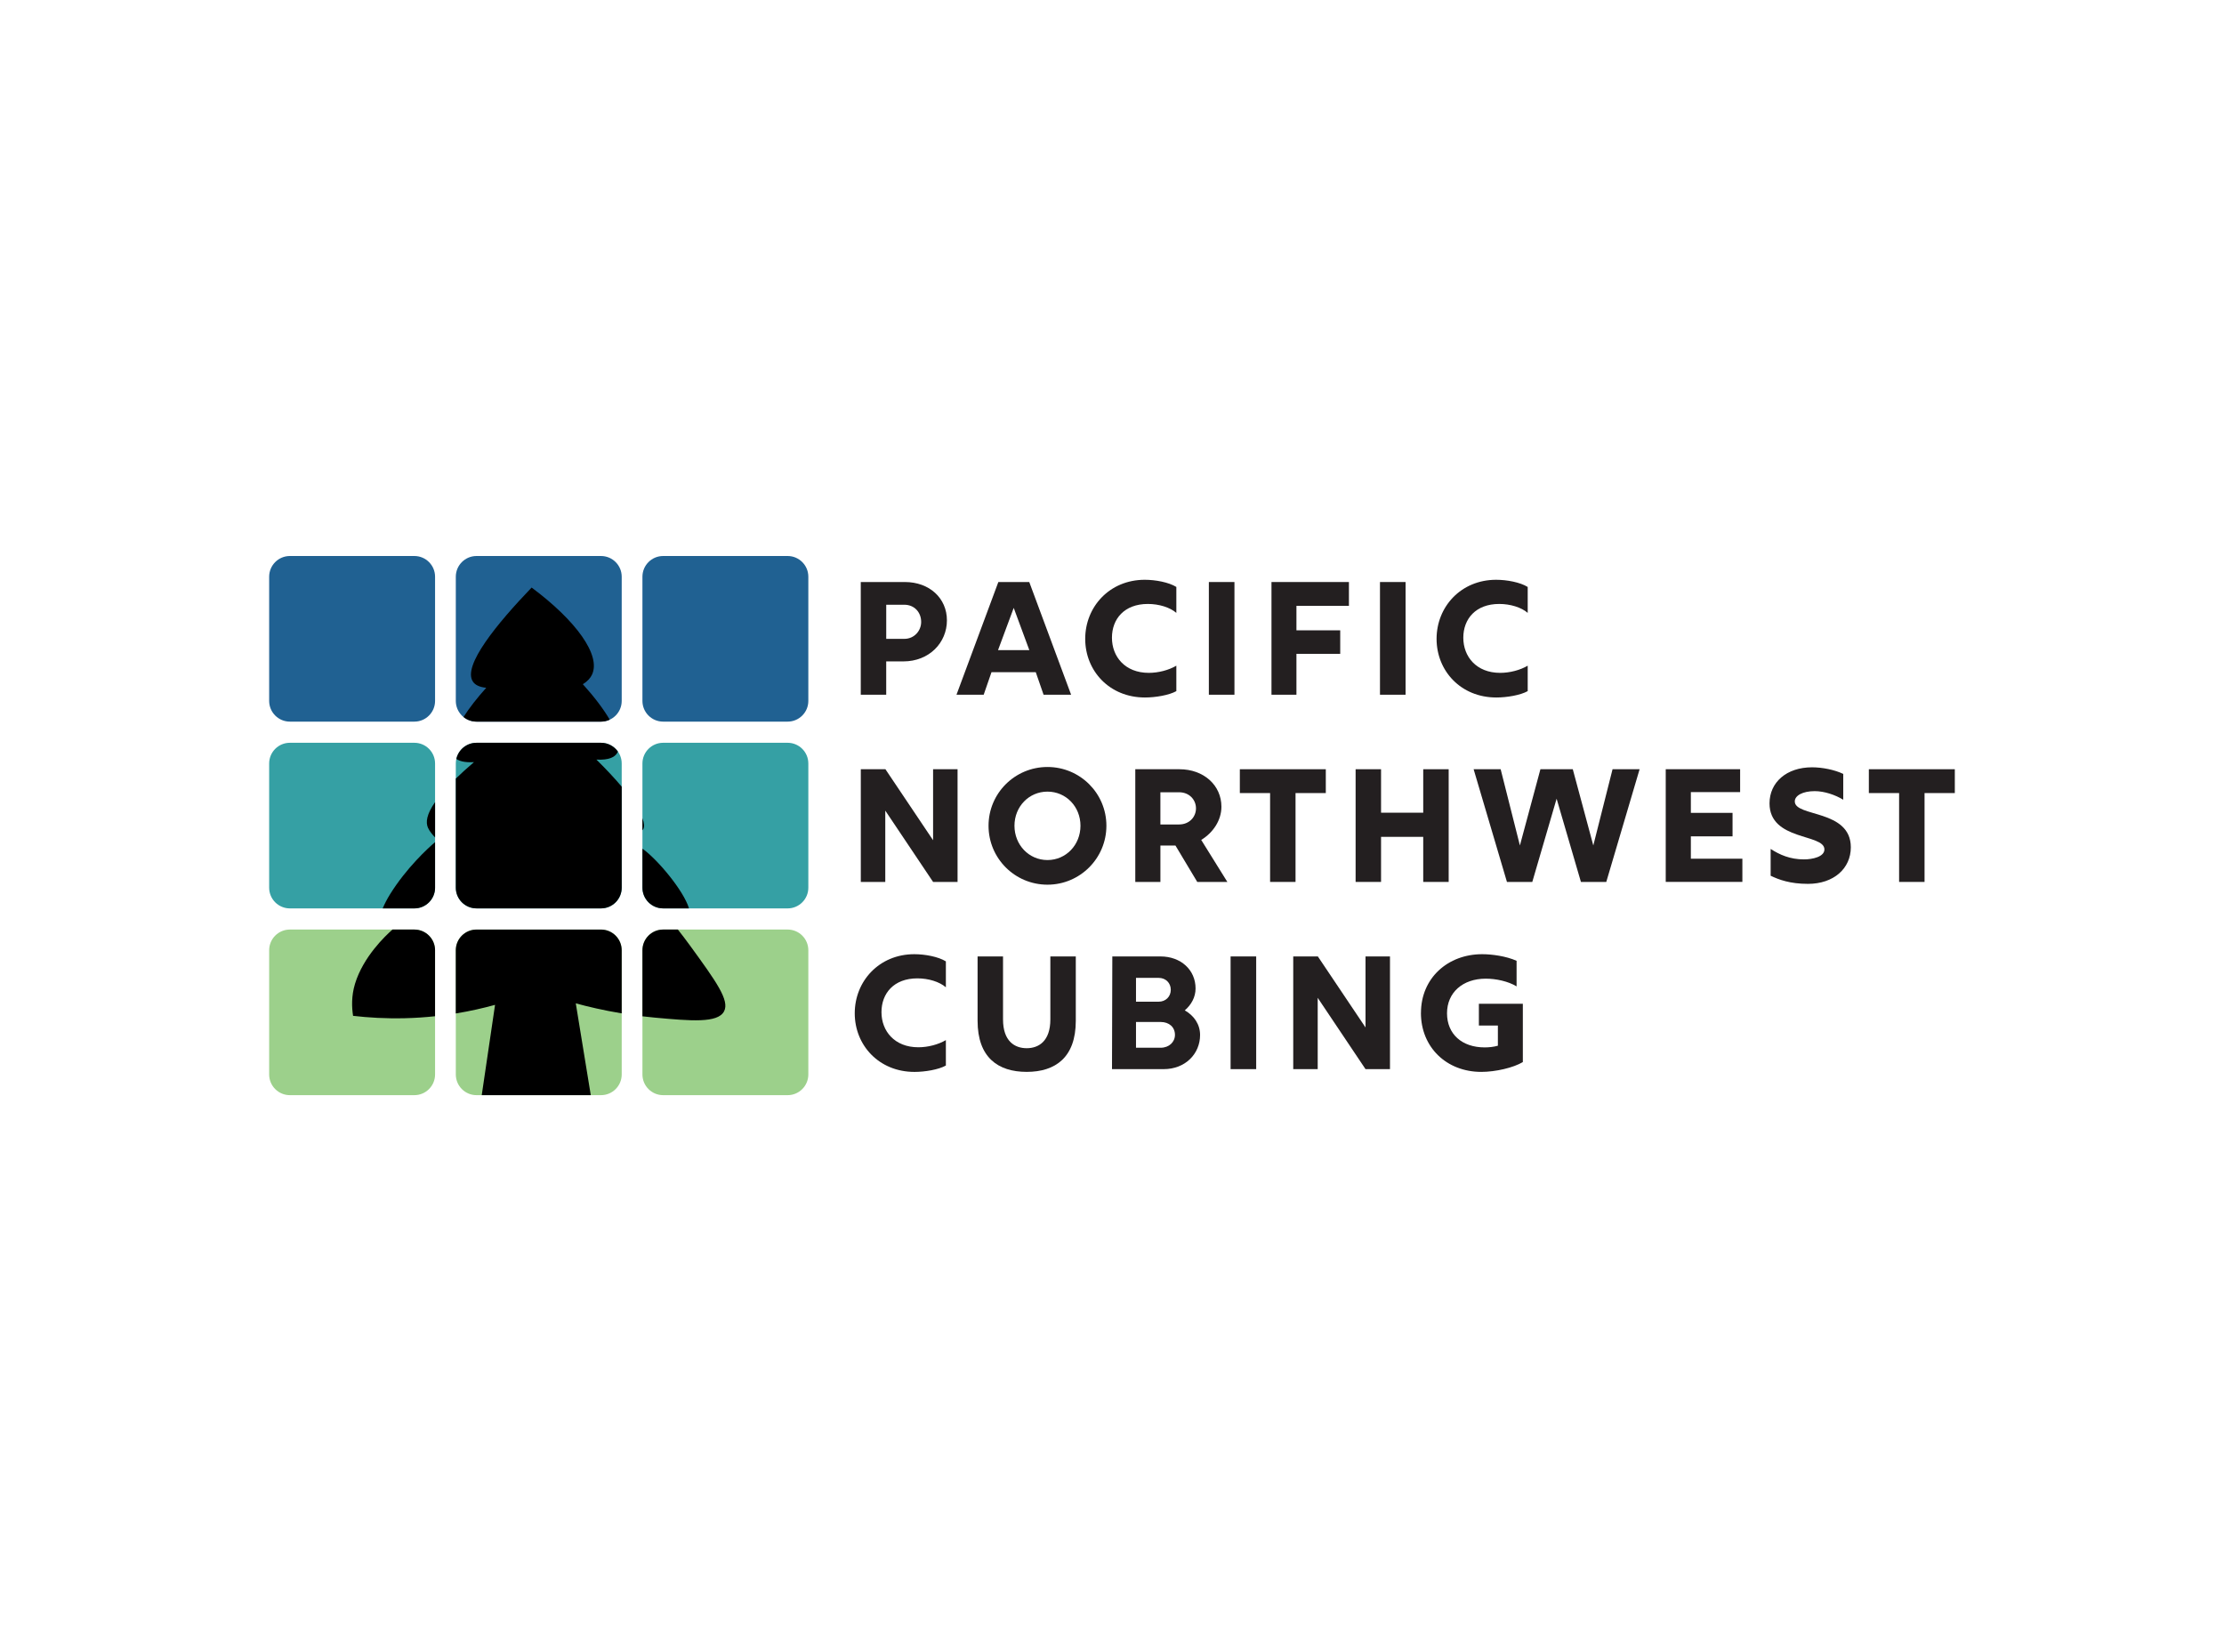
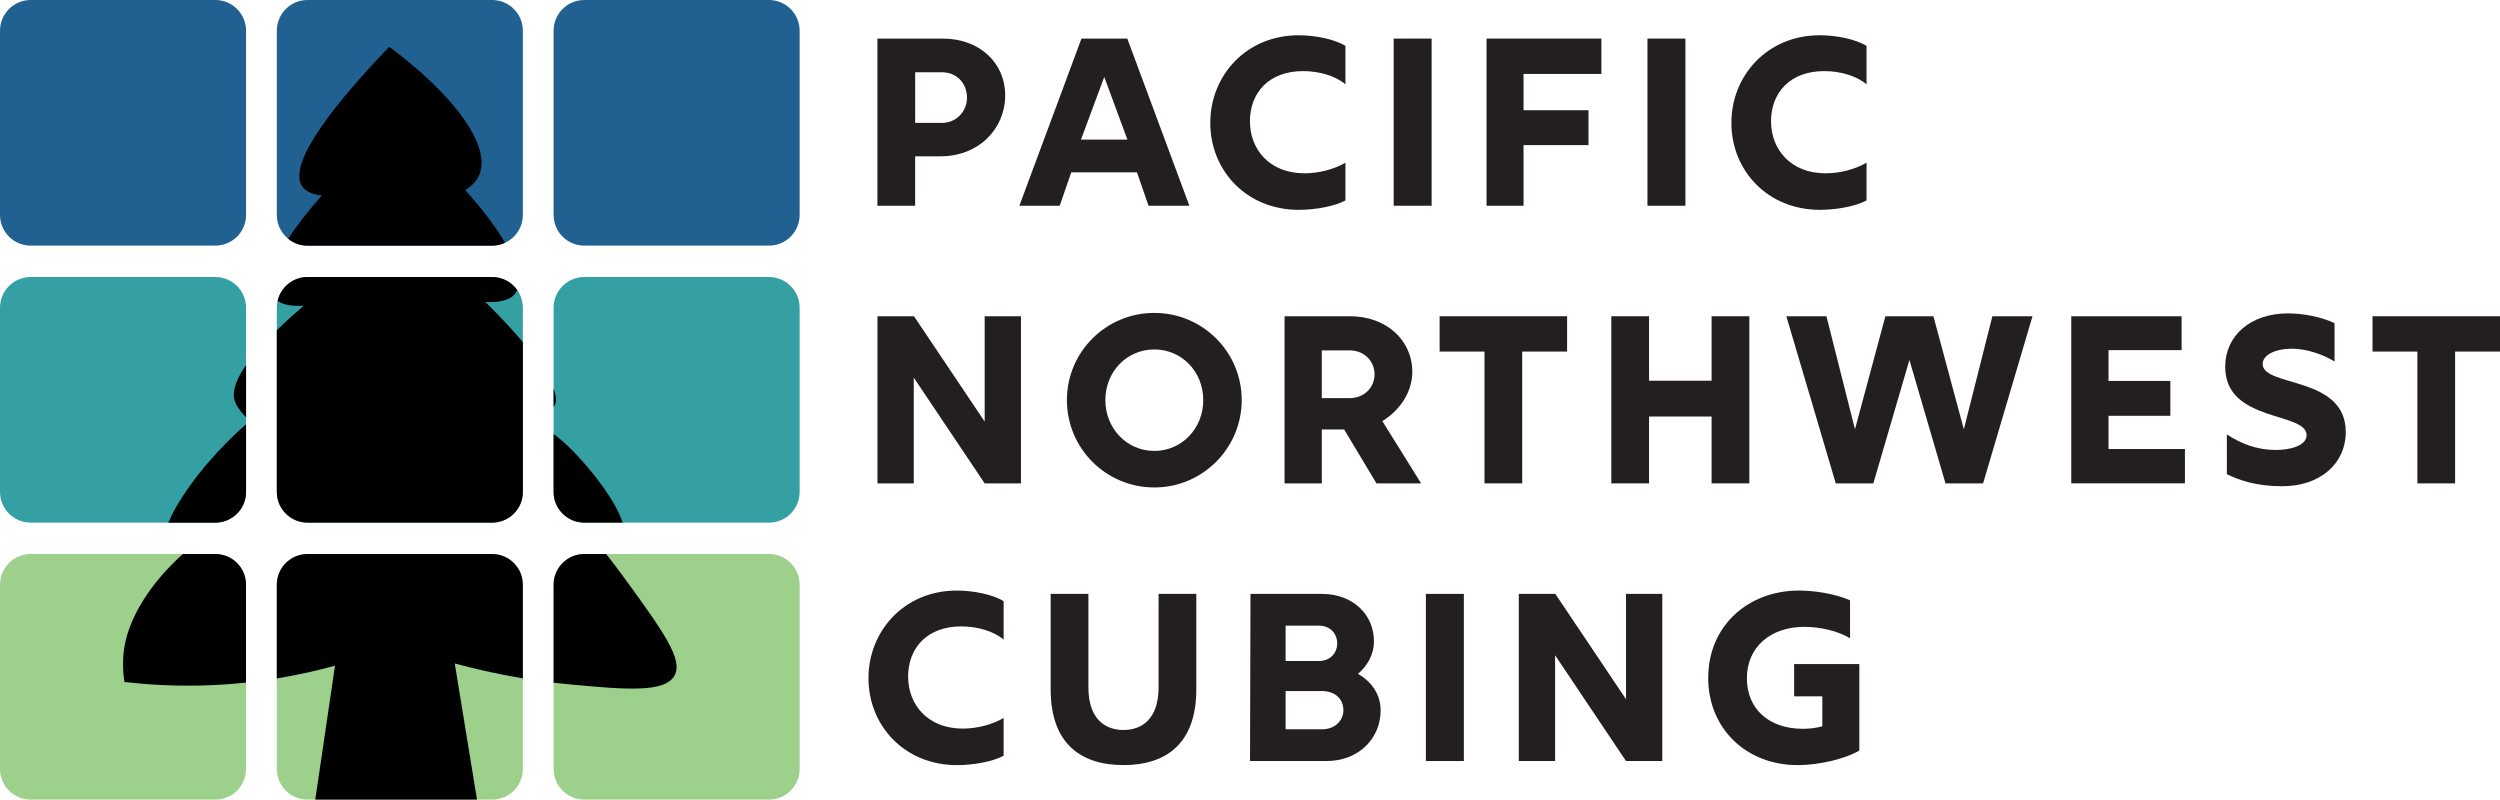
- <svg xmlns="http://www.w3.org/2000/svg" id="Layer_1" data-name="Layer 1" viewBox="0 0 1188 882">
+ <svg xmlns="http://www.w3.org/2000/svg" id="Layer_1" data-name="Layer 1" viewBox="143.78 297 900.43 288.01">
  <defs>
    <style>
      .cls-1 {
        fill: #9cd08b;
      }

      .cls-2 {
        fill: #231f20;
      }

      .cls-3 {
        fill: #206192;
      }

      .cls-4 {
        fill: #35a0a4;
      }
    </style>
  </defs>
  <g>
    <rect class="cls-4" x="243.48" y="396.77" width="88.62" height="88.47" rx="11.07" ry="11.07" />
    <rect class="cls-4" x="143.78" y="396.77" width="88.62" height="88.47" rx="11.07" ry="11.07" />
    <rect class="cls-4" x="343.17" y="396.77" width="88.62" height="88.47" rx="11.07" ry="11.07" />
    <rect class="cls-3" x="243.48" y="297" width="88.62" height="88.47" rx="11.07" ry="11.07" />
    <rect class="cls-3" x="143.78" y="297" width="88.62" height="88.47" rx="11.07" ry="11.07" />
    <rect class="cls-3" x="343.17" y="297" width="88.62" height="88.47" rx="11.07" ry="11.07" />
    <rect class="cls-1" x="243.48" y="496.53" width="88.62" height="88.47" rx="11.07" ry="11.07" />
    <rect class="cls-1" x="143.78" y="496.53" width="88.62" height="88.47" rx="11.07" ry="11.07" />
    <rect class="cls-1" x="343.17" y="496.53" width="88.62" height="88.47" rx="11.07" ry="11.07" />
    <path d="M254.55,385.47h66.46c1.67,0,3.26-.38,4.68-1.05-3.31-5.67-8.19-12.13-14.36-18.95,2.63-1.59,4.09-3.37,4.9-5.1,4.87-10.29-8.39-28.76-32.25-46.52-18.08,18.85-37.23,41.89-31.31,50.33,1.13,1.62,3.28,2.84,7.07,3.21-4.97,5.52-9.07,10.8-12.14,15.62,1.9,1.53,4.32,2.46,6.95,2.46Z" />
    <path d="M257.34,585h58.24c-2.67-16.35-5.34-32.69-8.01-49.04,6.38,1.74,14.67,3.72,24.52,5.35v-33.71c0-6.11-4.96-11.06-11.08-11.06h-66.46c-6.12,0-11.08,4.95-11.08,11.06v33.76c7.77-1.27,14.79-2.89,20.97-4.6-2.37,16.08-4.74,32.16-7.11,48.25Z" />
    <path d="M343.17,507.59v35.29c2.18,.26,4.42,.5,6.71,.71,18.98,1.73,33.48,3.05,36.88-3.34,3.12-5.85-4.23-15.97-18.1-35.07-2.38-3.27-4.6-6.17-6.56-8.65h-7.85c-6.12,0-11.08,4.95-11.08,11.06Z" />
    <path d="M232.4,507.59c0-6.11-4.96-11.06-11.08-11.06h-11.65c-3.82,3.34-15.68,14.6-20.05,29.03-1.99,6.58-1.71,12.63-1.02,17.07,8.19,.95,17.45,1.51,27.58,1.27,5.66-.13,11.06-.51,16.21-1.06v-35.25Z" />
    <g>
      <path d="M343.31,453.43s-.09-.07-.14-.1v20.84c0,6.11,4.96,11.06,11.08,11.06h13.79c-2.87-9.51-16.78-26.13-24.73-31.8Z" />
      <path d="M343.17,437.01v6.51c.19-.23,.35-.43,.43-.59,.65-1.23,.59-3.18-.43-5.92Z" />
    </g>
    <g>
      <path d="M232.4,474.18v-24.35c-3.9,3.36-15.33,13.81-24.11,27.96-1.46,2.36-2.83,4.96-3.87,7.45h16.91c6.12,0,11.08-4.95,11.08-11.06Z" />
      <path d="M228.62,442.17c.88,1.96,2.58,3.92,3.79,5.16v-18.88c-4.56,6.54-5.09,10.83-3.79,13.72Z" />
    </g>
    <path d="M243.76,405.39c1.56,1.08,4.32,2.02,9.42,1.72-3.72,3.18-6.93,6.1-9.7,8.79v58.27c0,6.11,4.96,11.06,11.08,11.06h66.46c6.12,0,11.08-4.95,11.08-11.06v-53.96c-3.55-4.22-8.01-9.03-13.51-14.46,6.97,.39,9.59-1.52,10.72-2.98,.31-.4,.56-.84,.76-1.31-2.01-2.83-5.31-4.69-9.05-4.69h-66.46c-5.28,0-9.69,3.69-10.8,8.62Z" />
  </g>
  <g>
    <path class="cls-2" d="M459.81,310.9h23.56c13.07,0,22.45,8.6,22.45,20.47s-9.37,21.93-23.31,21.93h-9.12v17.8h-13.59v-60.2Zm23.22,30.36c5.42,0,9.03-4.39,9.03-9.03,0-5.16-3.61-9.2-9.03-9.2h-9.63v18.23h9.63Z" />
    <path class="cls-2" d="M533.29,310.9h16.51l22.36,60.2h-14.71l-4.17-12.04h-23.65l-4.17,12.04h-14.53l22.36-60.2Zm16.55,36.38l-8.34-22.57-8.38,22.57h16.73Z" />
    <path class="cls-2" d="M579.69,341.26c0-17.11,12.99-31.56,31.82-31.56,5.76,0,12.81,1.33,16.86,3.83v13.85c-3.44-2.97-9.29-4.77-15.22-4.77-12.56,0-19.18,8-19.18,18.06s6.97,18.75,19.69,18.75c5.2,0,10.66-1.46,14.71-3.83v13.59c-3.91,2.19-11.18,3.4-16.77,3.4-19.01,0-31.91-14.28-31.91-31.3Z" />
    <path class="cls-2" d="M645.74,310.9h13.67v60.2h-13.67v-60.2Z" />
    <path class="cls-2" d="M679.19,310.9h41.37v12.73h-28.04v13.07h23.39v12.56h-23.39v21.84h-13.33v-60.2Z" />
    <path class="cls-2" d="M737.15,310.9h13.67v60.2h-13.67v-60.2Z" />
    <path class="cls-2" d="M767.38,341.26c0-17.11,12.99-31.56,31.82-31.56,5.76,0,12.81,1.33,16.86,3.83v13.85c-3.44-2.97-9.29-4.77-15.22-4.77-12.56,0-19.18,8-19.18,18.06s6.96,18.75,19.69,18.75c5.2,0,10.66-1.46,14.71-3.83v13.59c-3.91,2.19-11.18,3.4-16.77,3.4-19.01,0-31.91-14.28-31.91-31.3Z" />
    <path class="cls-2" d="M459.81,410.9h13.16l25.46,37.93v-37.93h13.07v60.2h-13.07l-25.54-38.1v38.1h-13.07v-60.2Z" />
    <path class="cls-2" d="M528.05,441.09c0-17.37,14.1-31.39,31.48-31.39s31.48,14.02,31.48,31.39-14.1,31.48-31.48,31.48-31.48-14.02-31.48-31.48Zm49.11,0c0-10.23-7.74-18.23-17.63-18.23s-17.63,8-17.63,18.23,7.74,18.32,17.63,18.32,17.63-8.08,17.63-18.32Z" />
    <path class="cls-2" d="M606.44,410.9h23.56c13.07,0,22.45,8.6,22.45,20.04,0,7.22-4.43,13.85-10.79,17.72l13.97,22.45h-16.08l-11.65-19.44h-8.04v19.44h-13.42v-60.2Zm23.39,29.5c5.42,0,9.03-3.96,9.03-8.6s-3.61-8.6-9.03-8.6h-9.98v17.2h9.98Z" />
    <path class="cls-2" d="M678.46,423.63h-16.17v-12.73h45.92v12.73h-16.17v47.47h-13.59v-47.47Z" />
    <path class="cls-2" d="M724.13,410.9h13.59v23.22h22.53v-23.22h13.59v60.2h-13.59v-24.08h-22.53v24.08h-13.59v-60.2Z" />
    <path class="cls-2" d="M787.16,410.9h14.45l10.28,40.72,10.96-40.72h17.29l10.96,40.72,10.28-40.72h14.45l-17.8,60.2h-13.54l-12.99-44.46-12.99,44.46h-13.54l-17.8-60.2Z" />
    <path class="cls-2" d="M889.8,410.9h39.73v12.21h-26.32v11.09h22.27v12.56h-22.27v11.95h27.52v12.38h-40.94v-60.2Z" />
    <path class="cls-2" d="M945.83,467.79v-14.32c4.77,3.1,10.36,5.59,17.8,5.59,4.56,0,10.92-1.38,10.92-5.33,0-8.51-29.32-4.47-29.32-24.6,0-11.18,9.03-19.26,22.7-19.26,5.5,0,12.12,1.33,16.68,3.53v13.8c-4.26-2.62-10.15-4.6-15.22-4.6-6.36,0-10.66,2.32-10.66,5.5,0,8.43,29.93,4.13,29.93,24.51,0,11.27-9.12,19.52-22.88,19.52-9.63,0-15.57-2.24-19.95-4.34Z" />
    <path class="cls-2" d="M1014.46,423.63h-16.17v-12.73h45.92v12.73h-16.17v47.47h-13.59v-47.47Z" />
    <path class="cls-2" d="M456.58,541.26c0-17.11,12.99-31.56,31.82-31.56,5.76,0,12.81,1.33,16.86,3.83v13.85c-3.44-2.97-9.29-4.77-15.22-4.77-12.56,0-19.18,8-19.18,18.06s6.97,18.75,19.69,18.75c5.2,0,10.66-1.46,14.71-3.83v13.59c-3.91,2.19-11.18,3.4-16.77,3.4-19.01,0-31.91-14.28-31.91-31.3Z" />
    <path class="cls-2" d="M522.2,545.3v-34.4h13.59v33.63c0,11.7,6.28,15.39,12.64,15.39s12.64-3.7,12.64-15.39v-33.63h13.59v34.4c0,19.52-10.88,27.26-26.23,27.26s-26.23-7.74-26.23-27.26Z" />
    <path class="cls-2" d="M594.18,510.9h25.71c10.92,0,18.75,7.22,18.75,17.11,0,4.6-2.24,8.69-5.76,11.7,4.9,2.79,8.17,7.4,8.17,13.16,0,9.98-7.83,18.23-19.44,18.23h-27.61l.17-60.2Zm24.77,24.17c3.7,0,6.45-2.67,6.45-6.36s-2.75-6.36-6.45-6.36h-12.13v12.73h12.13Zm1.03,24.6c4.56,0,7.65-3.1,7.65-6.88,0-4.13-3.1-6.88-7.65-6.88h-13.16v13.76h13.16Z" />
    <path class="cls-2" d="M657.35,510.9h13.67v60.2h-13.67v-60.2Z" />
    <path class="cls-2" d="M690.8,510.9h13.16l25.46,37.93v-37.93h13.07v60.2h-13.07l-25.54-38.1v38.1h-13.07v-60.2Z" />
    <path class="cls-2" d="M759.04,541.09c0-18.66,14.36-31.39,32.68-31.39,5.25,0,12.81,1.03,18.4,3.53v13.67c-4.47-2.75-11.09-4.13-16.43-4.13-12.38,0-20.73,7.44-20.73,18.49s7.91,18.23,20.12,18.23c2.32,0,4.77-.26,7.05-.9v-10.79h-10.15v-11.61h23.48v31.13c-4.99,3.01-14.53,5.25-22.19,5.25-18.66,0-32.25-13.24-32.25-31.48Z" />
  </g>
</svg>
